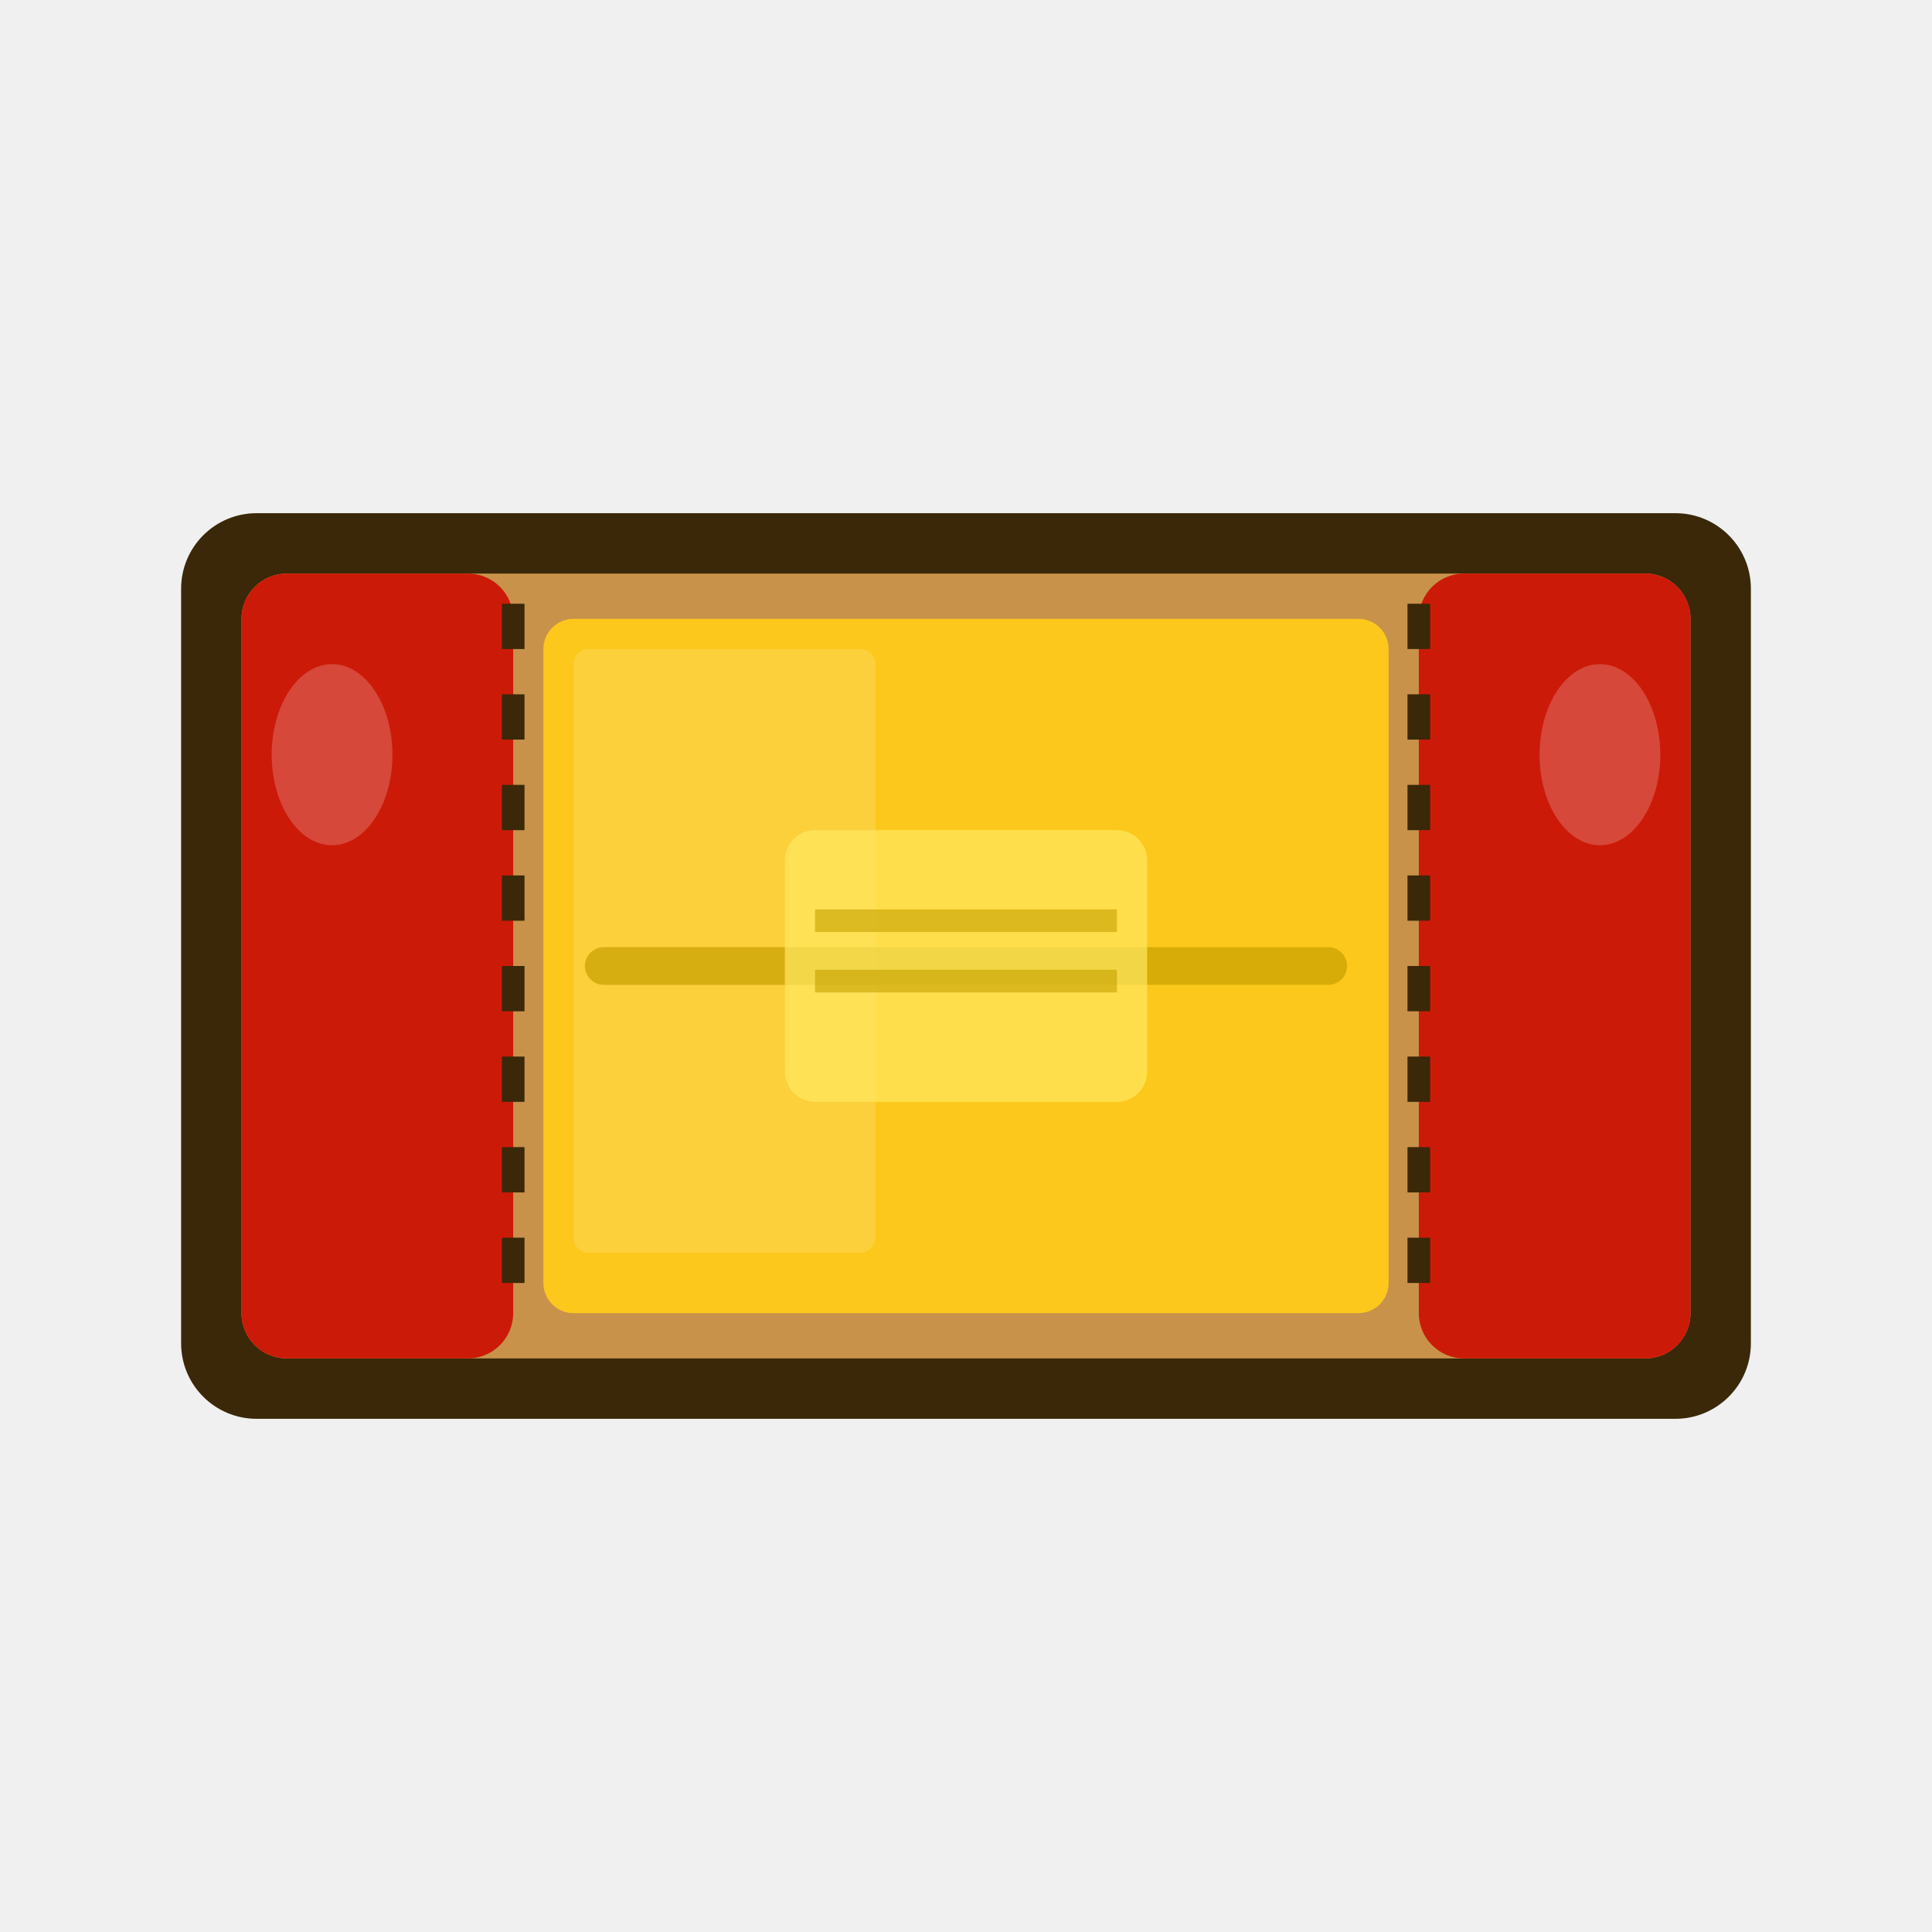
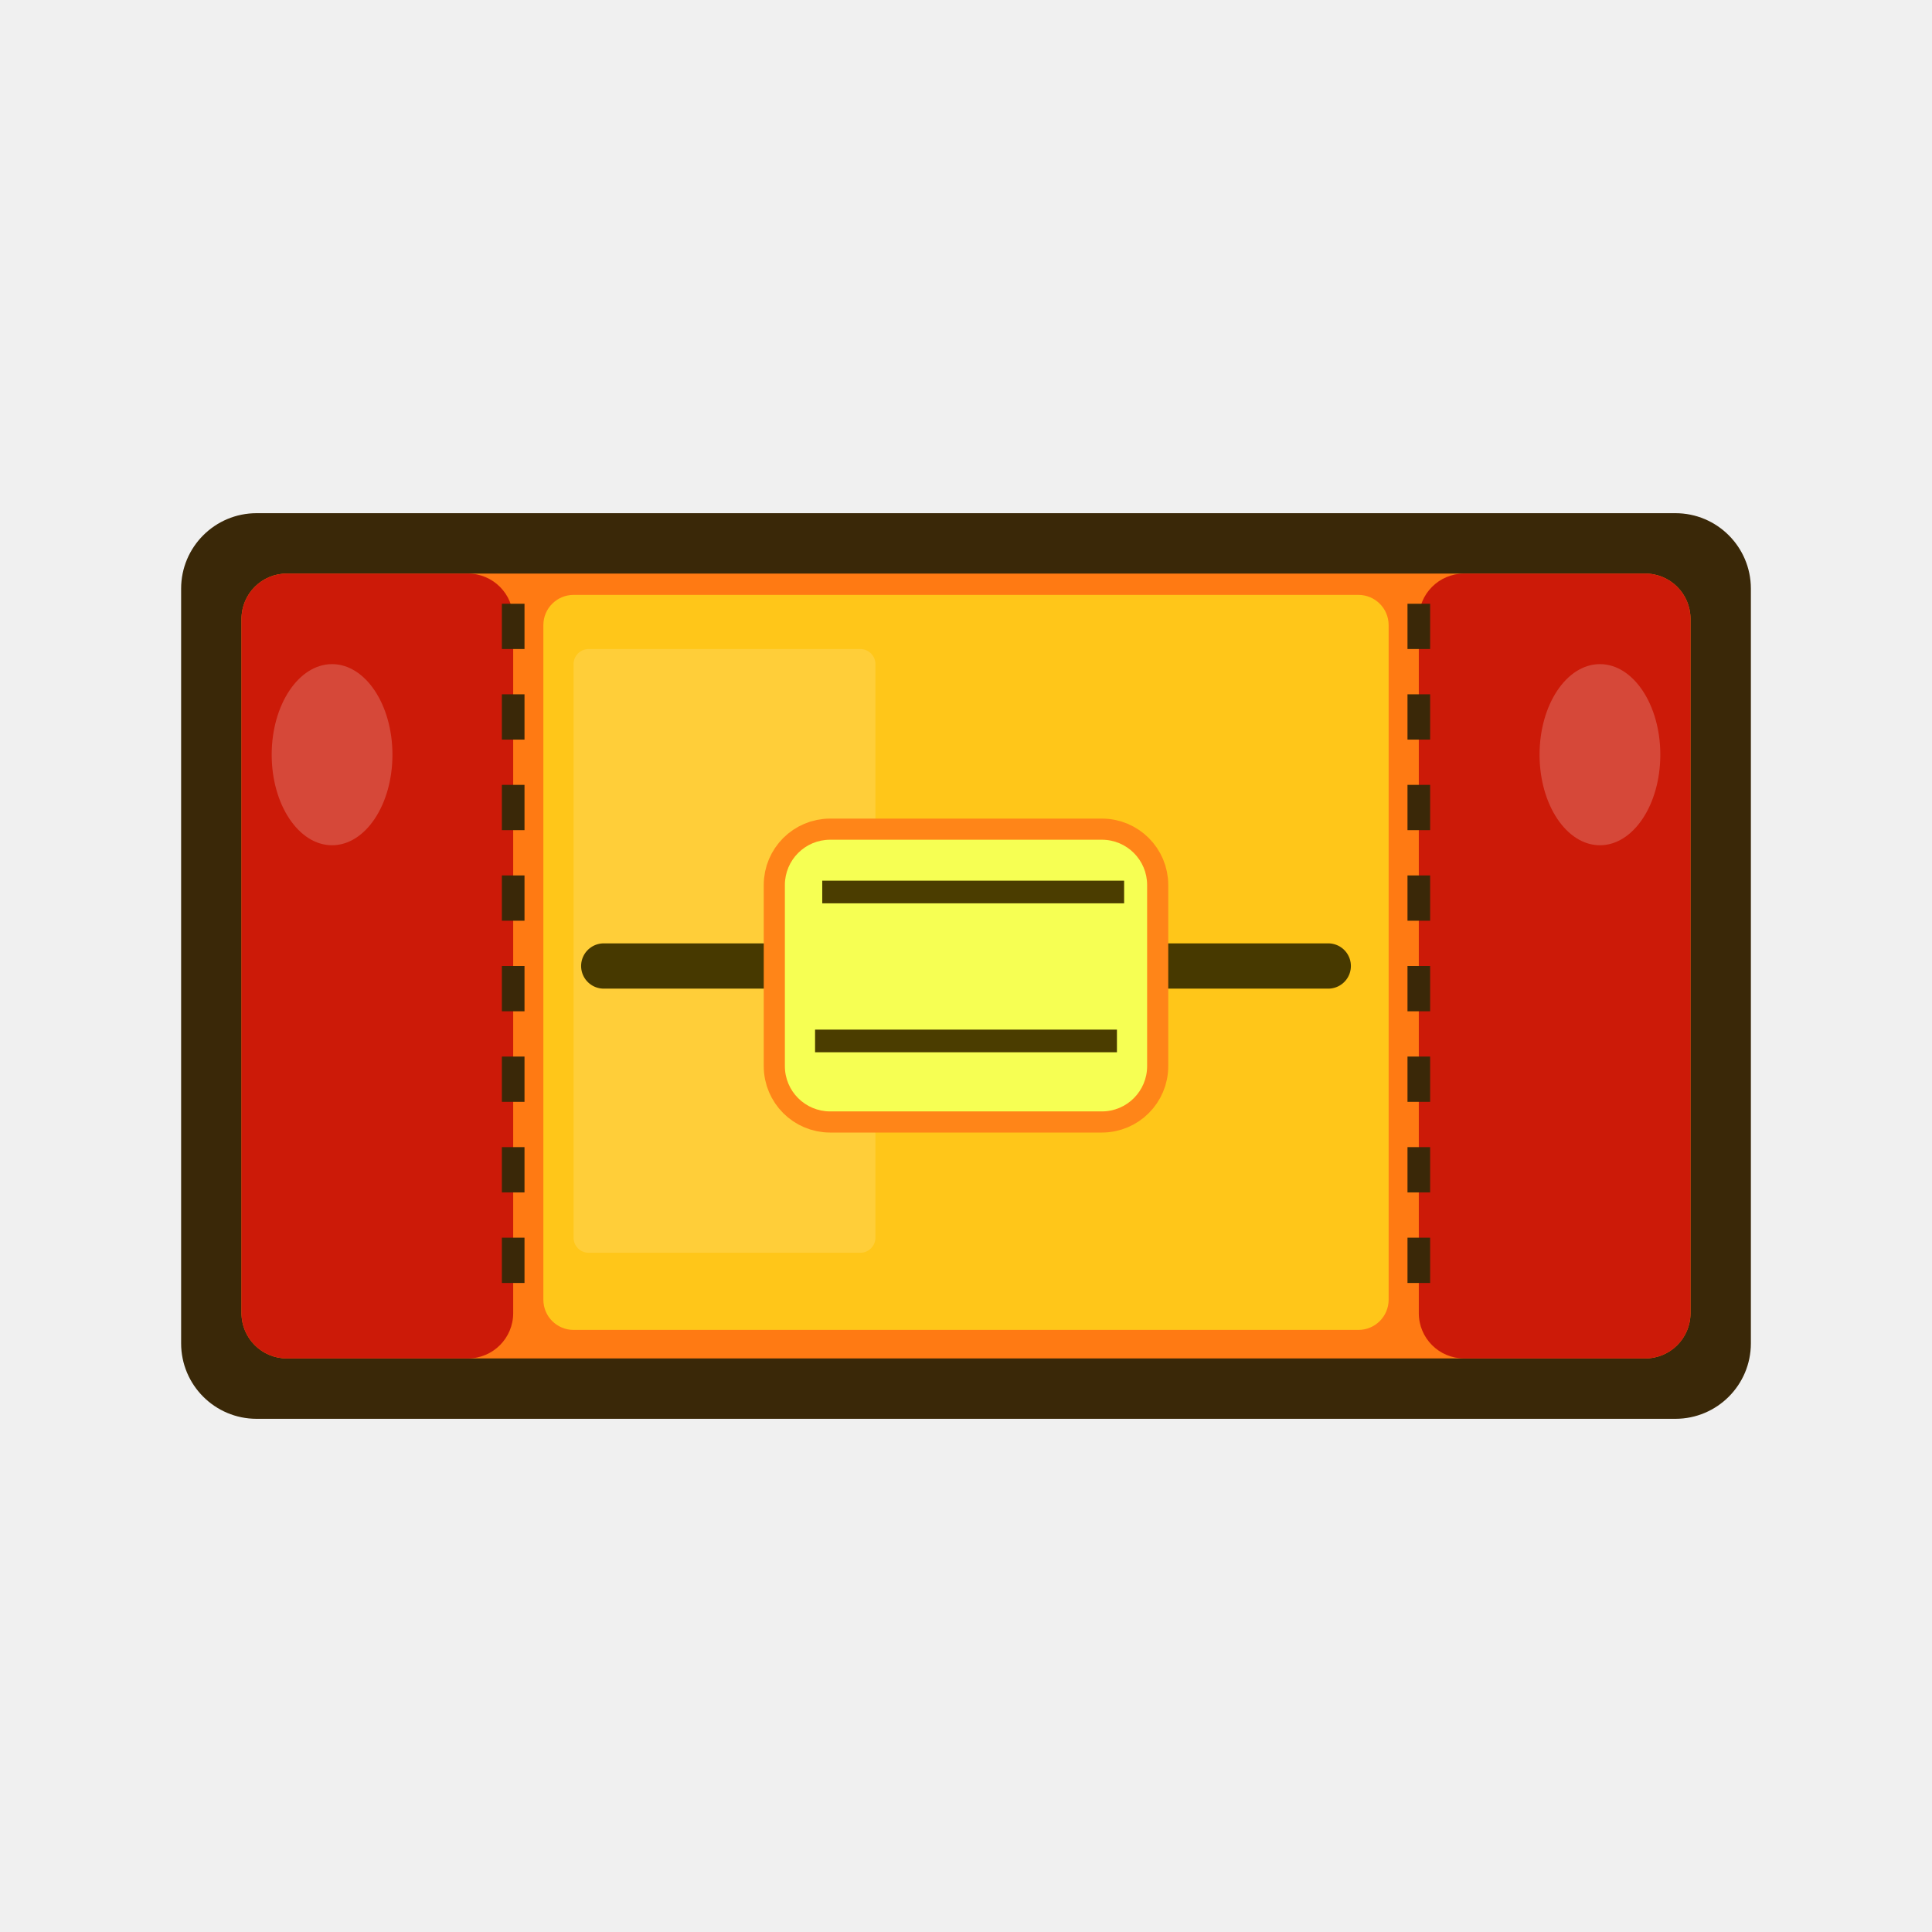
- <svg xmlns="http://www.w3.org/2000/svg" width="128" height="128" viewBox="0 0 128 128">
-   <rect x="12" y="34" width="104" height="60" rx="5" fill="#3A2808" />
-   <rect x="16" y="38" width="96" height="52" rx="3" fill="#C8924A" />
-   <rect x="16" y="38" width="18" height="52" rx="3" fill="#CC1A08" />
-   <rect x="94" y="38" width="18" height="52" rx="3" fill="#CC1A08" />
-   <line x1="34" y1="40" x2="34" y2="88" stroke="#3A2808" stroke-width="1.5" stroke-dasharray="3,3" />
-   <line x1="94" y1="40" x2="94" y2="88" stroke="#3A2808" stroke-width="1.5" stroke-dasharray="3,3" />
-   <rect x="36" y="41" width="56" height="46" rx="2" fill="#FFCB1A" opacity="0.94" />
-   <rect x="38" y="43" width="20" height="40" rx="1" fill="white" opacity="0.14" />
-   <line x1="40" y1="64" x2="88" y2="64" stroke="#C8A000" stroke-width="2.5" stroke-linecap="round" opacity="0.70" />
-   <rect x="52" y="55" width="24" height="18" rx="2" fill="#FFE860" opacity="0.70" />
-   <line x1="54" y1="61" x2="74" y2="61" stroke="#C4A000" stroke-width="1.5" opacity="0.60" />
-   <line x1="54" y1="65" x2="74" y2="65" stroke="#C4A000" stroke-width="1.5" opacity="0.60" />
-   <ellipse cx="22" cy="50" rx="4" ry="6" fill="white" opacity="0.20" />
-   <ellipse cx="106" cy="50" rx="4" ry="6" fill="white" opacity="0.20" />
+ <svg xmlns="http://www.w3.org/2000/svg" width="128" height="128" viewBox="0 0 128 128" version="1.1" id="svg9">
+   <defs id="defs9" />
+   <rect x="12" y="34" width="104" height="60" rx="5" fill="#3A2808" id="rect1" />
+   <rect x="16" y="38" width="96" height="52" rx="3" fill="#C8924A" id="rect2" style="fill:#ff7a13;fill-opacity:1" />
+   <rect x="16" y="38" width="18" height="52" rx="3" fill="#CC1A08" id="rect3" />
+   <rect x="94" y="38" width="18" height="52" rx="3" fill="#CC1A08" id="rect4" />
+   <line x1="34" y1="40" x2="34" y2="88" stroke="#3A2808" stroke-width="1.5" stroke-dasharray="3,3" id="line4" />
+   <line x1="94" y1="40" x2="94" y2="88" stroke="#3A2808" stroke-width="1.5" stroke-dasharray="3,3" id="line5" />
+   <rect x="36" y="39.414" width="56" height="48.696" rx="2" fill="#ffcb1a" opacity="0.94" id="rect5" ry="2" style="stroke-width:1.029" />
+   <rect x="38" y="43" width="20" height="40" rx="1" fill="white" opacity="0.14" id="rect6" />
+   <line x1="40" y1="64" x2="88" y2="64" stroke="#C8A000" stroke-width="2.5" stroke-linecap="round" opacity="0.70" id="line6" style="fill:#4f3d00;fill-opacity:1;opacity:1;stroke-width:3;stroke-dasharray:none;stroke:#473900;stroke-opacity:1" />
+   <rect x="52" y="55.634" height="18" fill="#FFE860" opacity="0.70" id="rect7" style="opacity:1;fill:#f6ff53;fill-opacity:1;stroke:#ff8518;stroke-width:2.8;stroke-dasharray:none;stroke-opacity:1;paint-order:markers stroke fill" rx="3" width="24" />
+   <line x1="54" y1="68.965" x2="74" y2="68.965" stroke="#c4a000" stroke-width="1.5" opacity="0.6" id="line8" style="opacity:1;fill:#000000;fill-opacity:1;stroke:#4b3d00;stroke-opacity:1" />
+   <ellipse cx="22" cy="50" rx="4" ry="6" fill="white" opacity="0.20" id="ellipse8" />
+   <ellipse cx="106" cy="50" rx="4" ry="6" fill="white" opacity="0.20" id="ellipse9" />
+   <line x1="54.476" y1="59.097" x2="74.476" y2="59.097" stroke="#c4a000" stroke-width="1.5" opacity="0.60" id="line7" style="opacity:1;fill:#000000;fill-opacity:1;stroke:#4b3d00;stroke-opacity:1" />
</svg>
